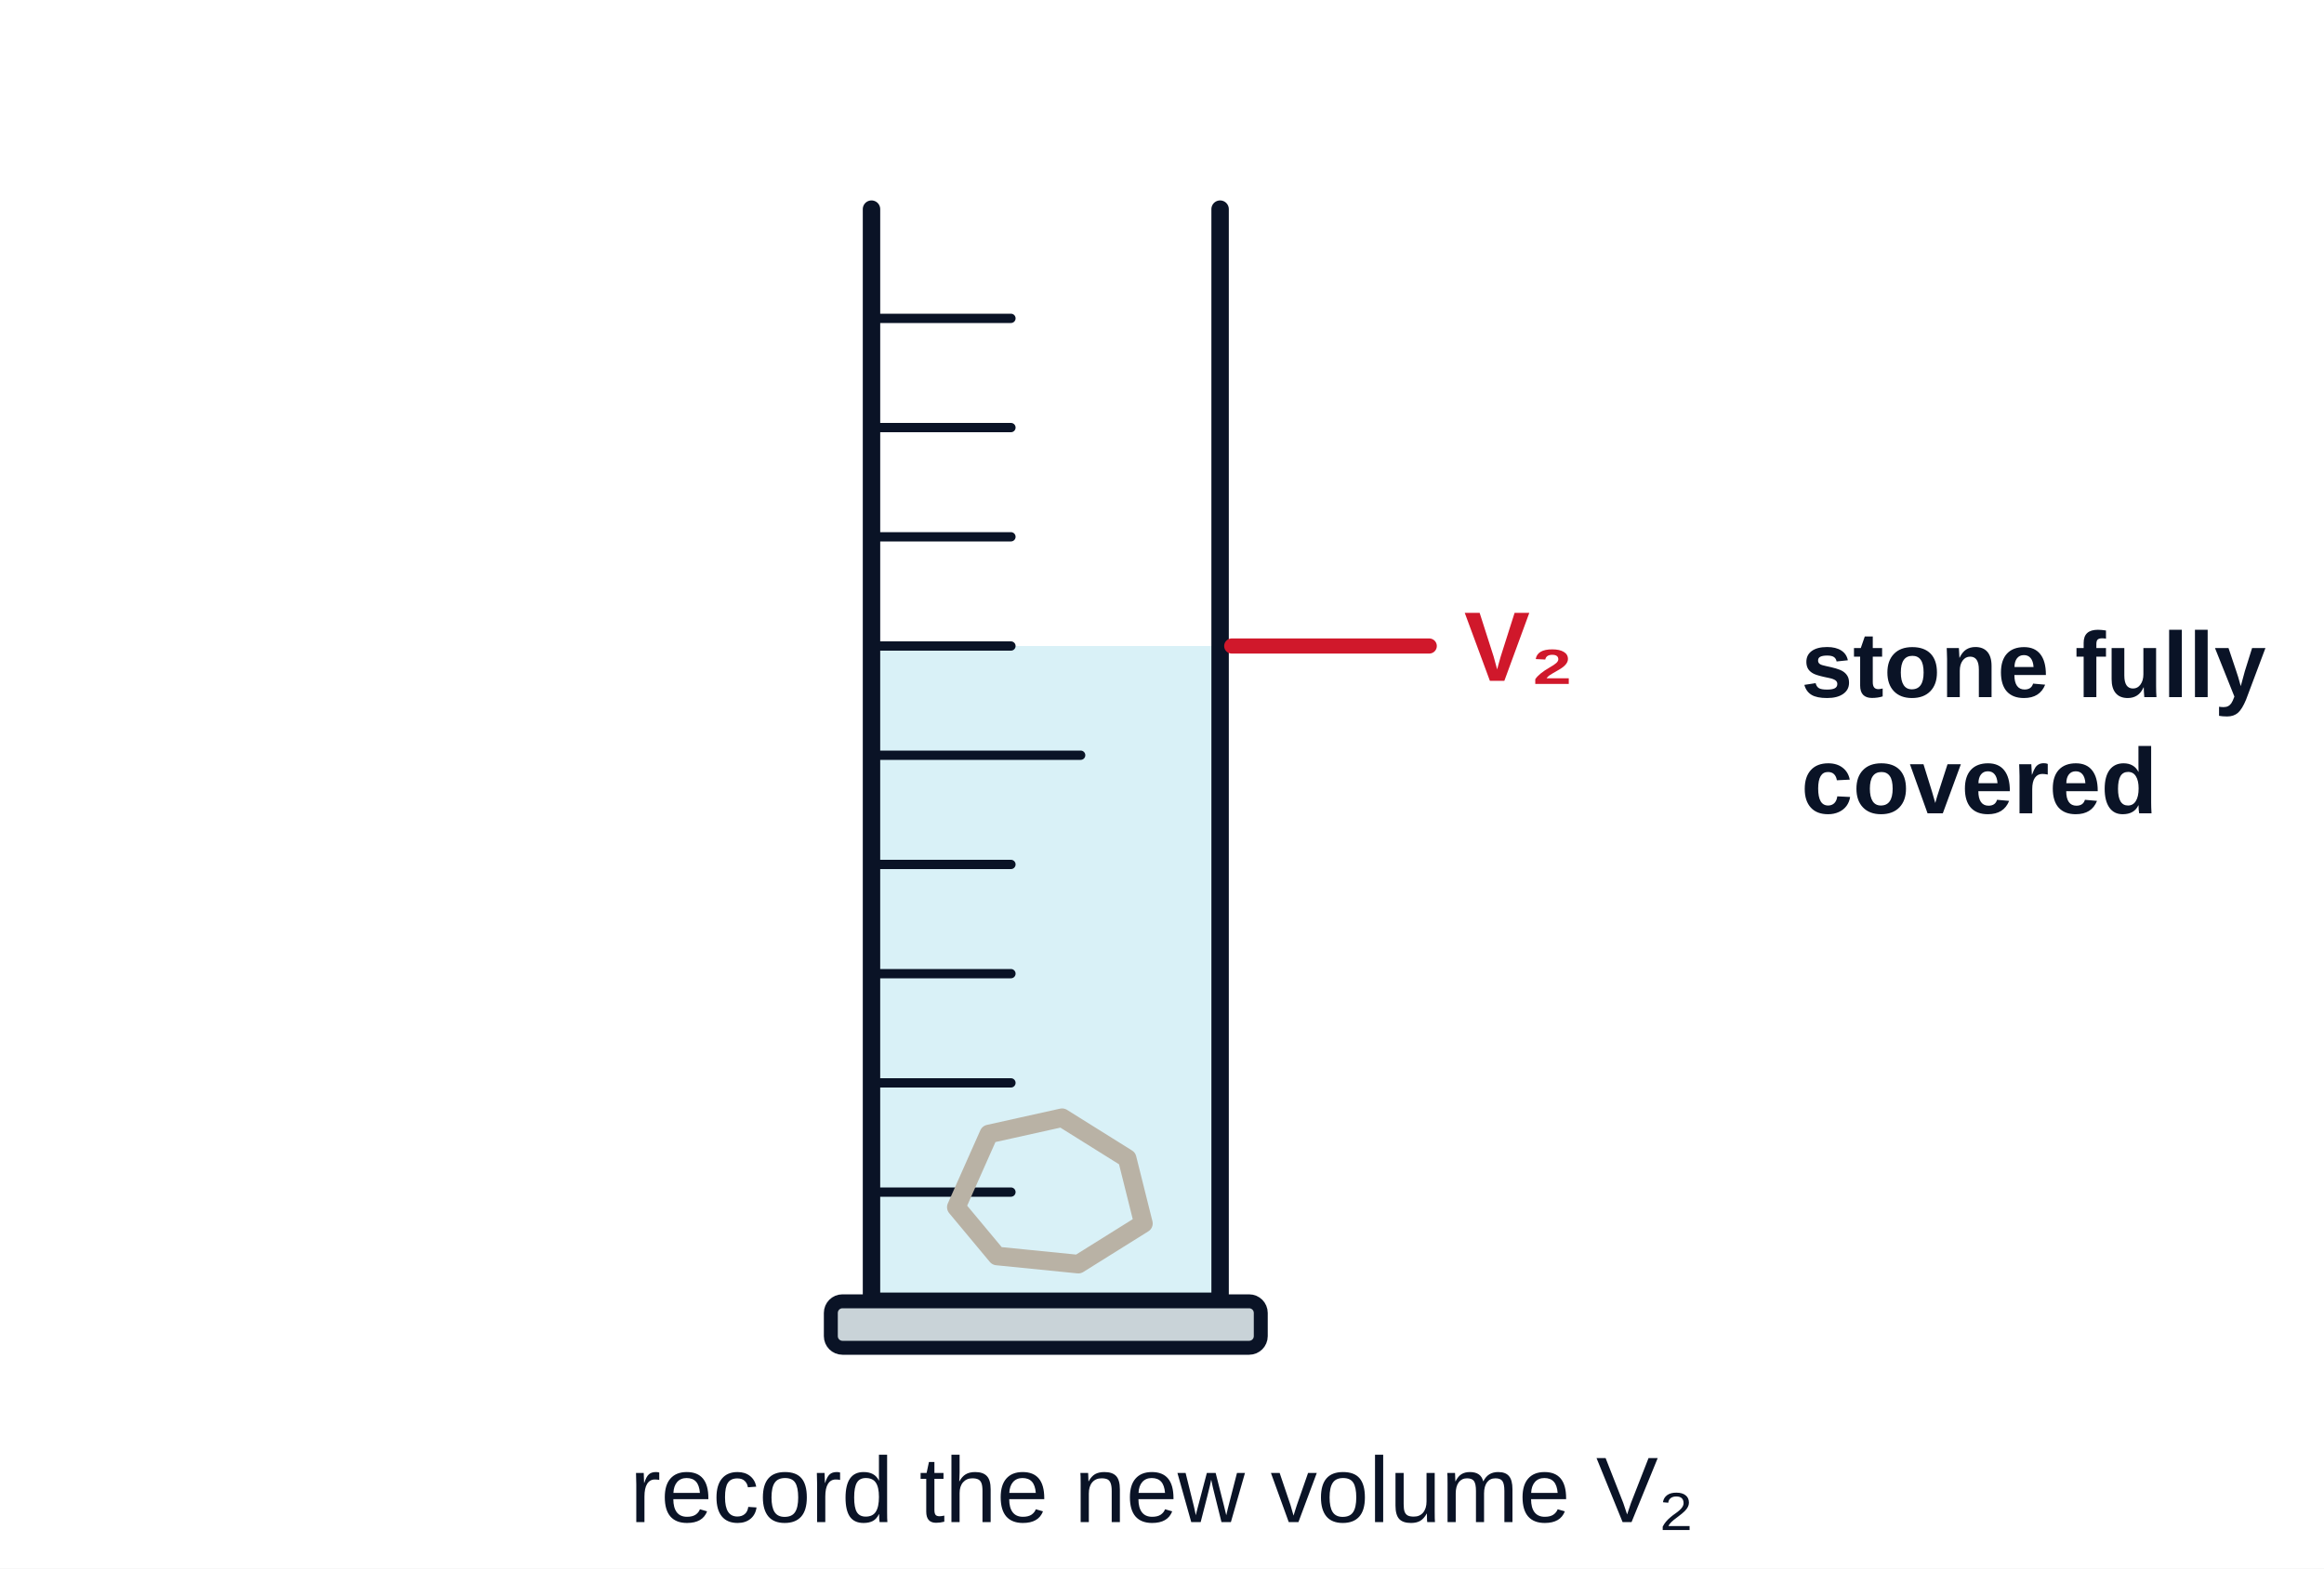
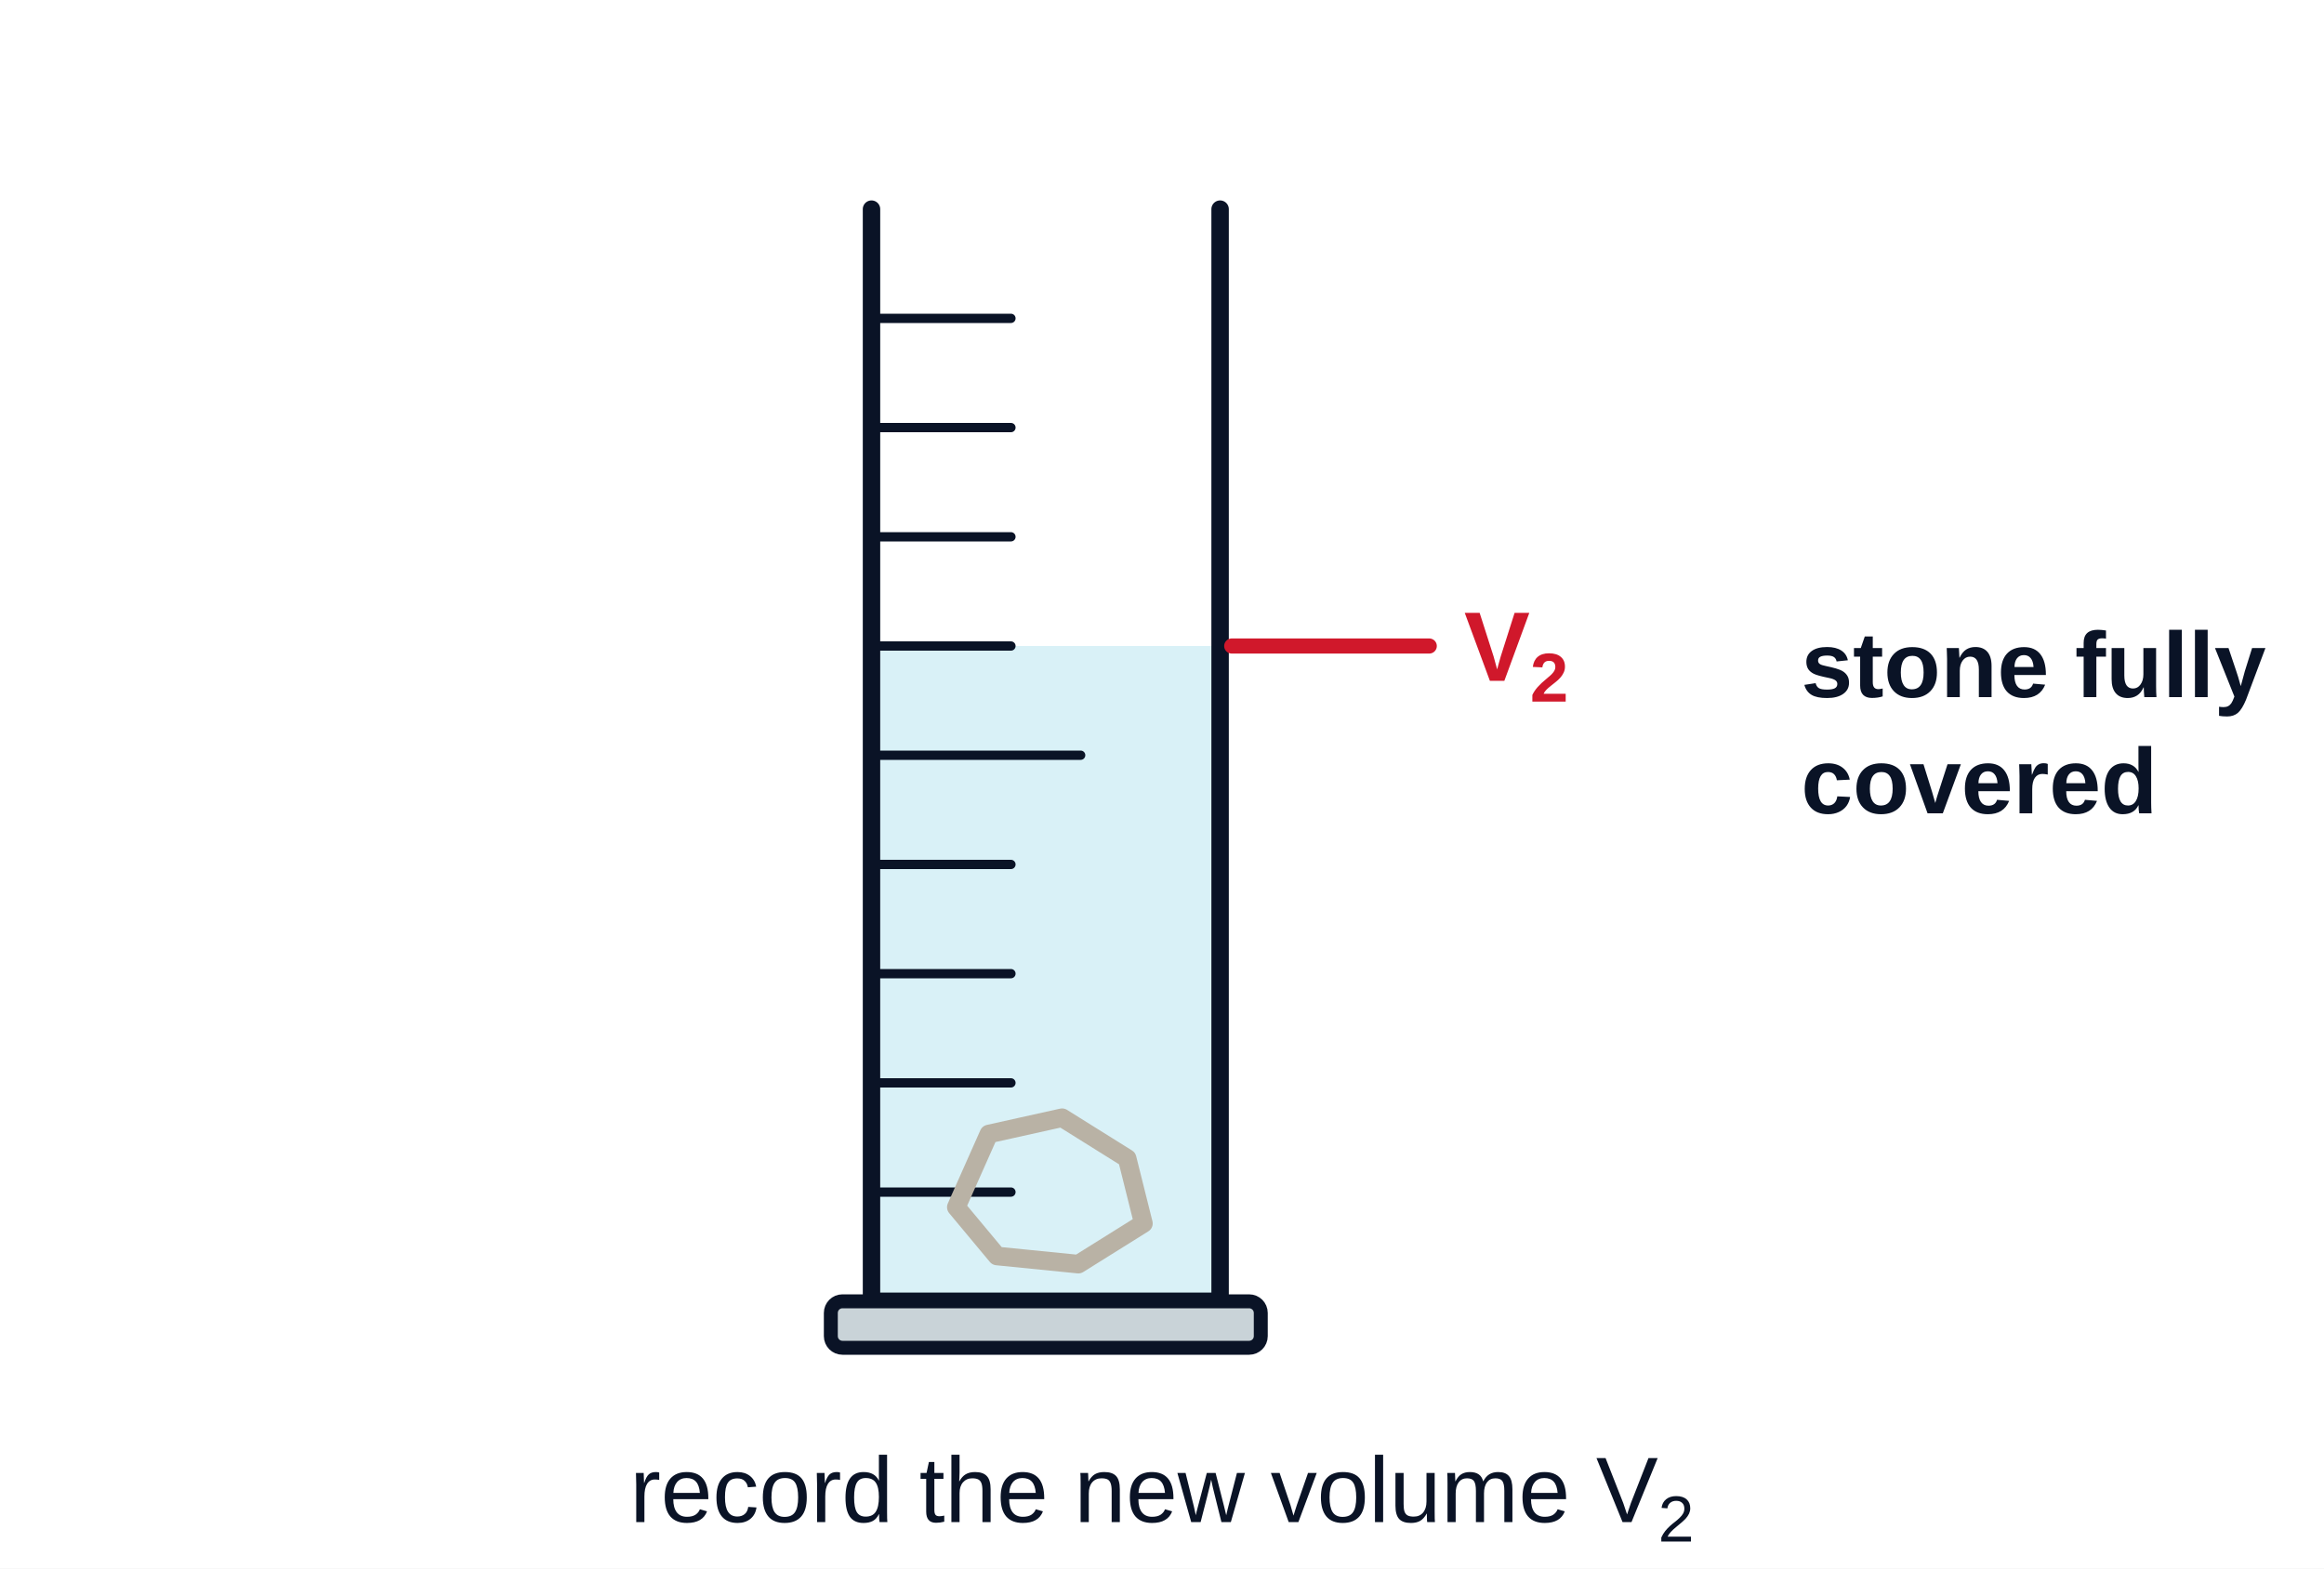
<svg xmlns="http://www.w3.org/2000/svg" viewBox="0 0 400 270" width="400" height="270" role="img" font-family="Arial, Helvetica, sans-serif" fill="none" stroke="#0a1326" stroke-width="3.2" stroke-linecap="round" stroke-linejoin="round">
  <rect width="400" height="270" fill="#ffffff" stroke="none" />
  <rect x="151.5" y="111.2" width="57" height="112.8" fill="#d9f1f7" stroke="none" stroke-width="0" />
  <path d="M150 36 V224 H210 V36" stroke="#0a1326" stroke-width="3" fill="none" />
  <rect x="143" y="224" width="74" height="8" fill="#c9d3d8" stroke="#0a1326" stroke-width="2.4" rx="2" />
  <line x1="150" y1="205.2" x2="174" y2="205.2" stroke="#0a1326" stroke-width="1.6" />
  <line x1="150" y1="186.4" x2="174" y2="186.4" stroke="#0a1326" stroke-width="1.6" />
  <line x1="150" y1="167.6" x2="174" y2="167.6" stroke="#0a1326" stroke-width="1.6" />
  <line x1="150" y1="148.8" x2="174" y2="148.8" stroke="#0a1326" stroke-width="1.6" />
  <line x1="150" y1="130" x2="186" y2="130" stroke="#0a1326" stroke-width="1.6" />
  <line x1="150" y1="111.2" x2="174" y2="111.2" stroke="#0a1326" stroke-width="1.6" />
  <line x1="150" y1="92.4" x2="174" y2="92.4" stroke="#0a1326" stroke-width="1.6" />
  <line x1="150" y1="73.6" x2="174" y2="73.6" stroke="#0a1326" stroke-width="1.6" />
  <line x1="150" y1="54.8" x2="174" y2="54.8" stroke="#0a1326" stroke-width="1.6" />
  <path d="M164.6 207.8 L170.2 195.2 L182.8 192.4 L194 199.4 L196.8 210.6 L185.6 217.6 L171.6 216.2 Z" stroke="#b9b2a5" stroke-width="#0a1326" fill="2.8" />
  <line x1="212" y1="111.2" x2="246" y2="111.2" stroke="#d0182b" stroke-width="2.6" />
-   <text x="252" y="117.2" text-anchor="start" font-size="17" font-weight="700" fill="#d0182b" stroke="none">V₂</text>
+   <text x="252" y="117.2" text-anchor="start" font-size="17" font-weight="700" fill="#d0182b" stroke="none">V<tspan dy="0.3em" font-size="70%">2</tspan>
+   </text>
  <text x="310" y="120" text-anchor="start" font-size="16" font-weight="700" fill="#0a1326" stroke="none">stone fully</text>
  <text x="310" y="140" text-anchor="start" font-size="16" font-weight="700" fill="#0a1326" stroke="none">covered</text>
-   <text x="200" y="262" text-anchor="middle" font-size="16" font-weight="400" fill="#0a1326" stroke="none">record the new volume V₂</text>
+   <text x="200" y="262" text-anchor="middle" font-size="16" font-weight="400" fill="#0a1326" stroke="none">record the new volume V<tspan dy="0.3em" font-size="70%">2</tspan>
+   </text>
</svg>
